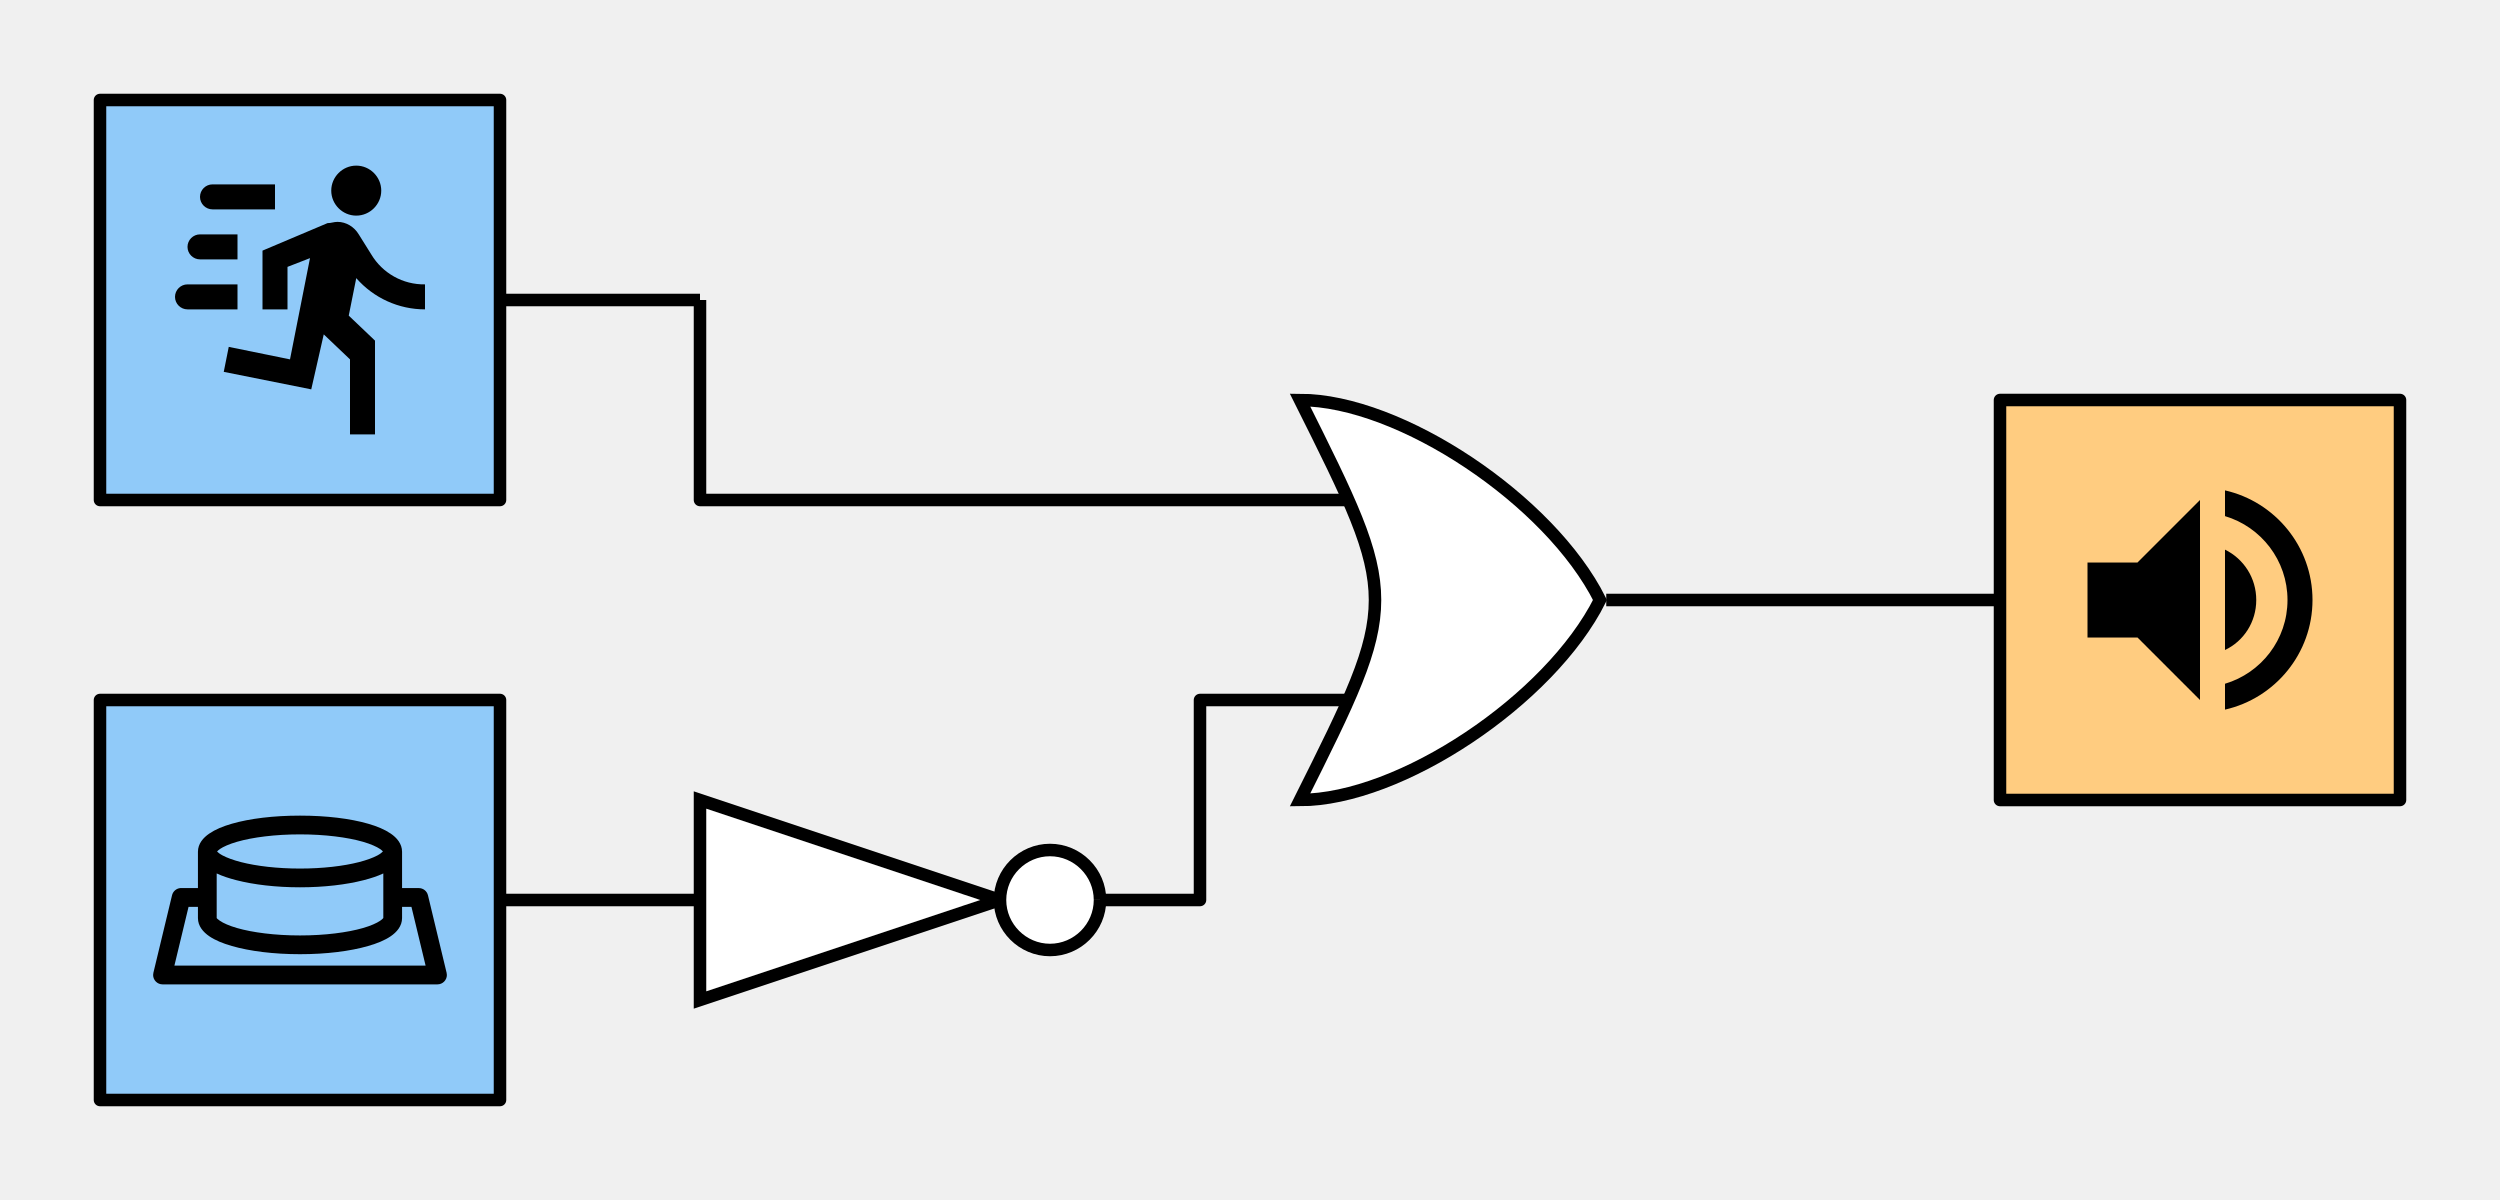
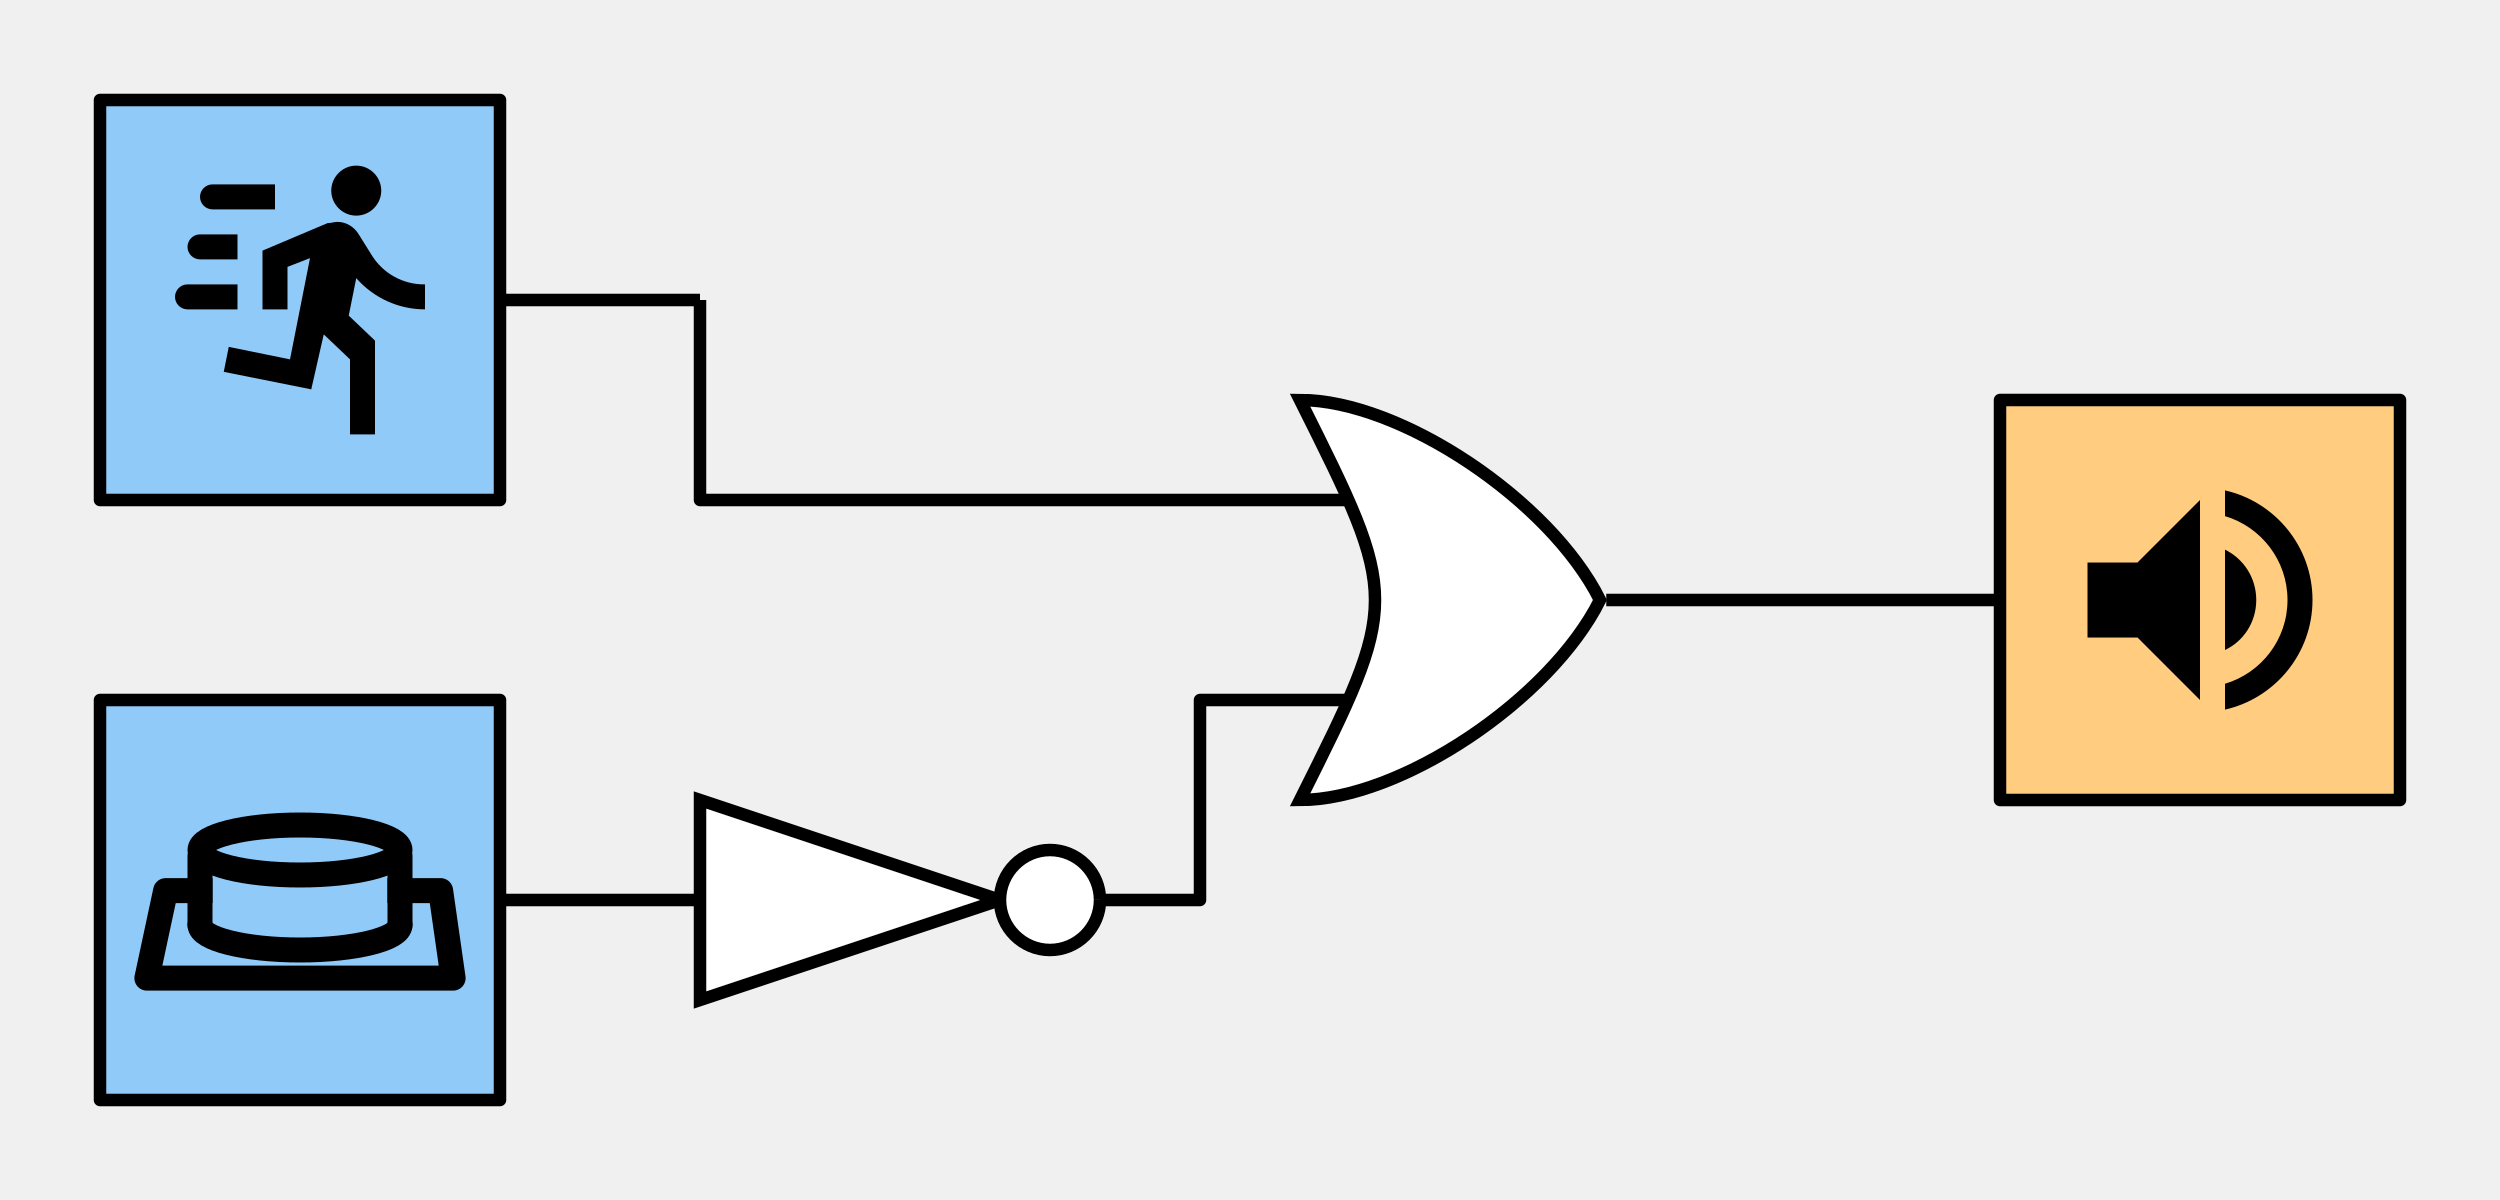
<svg xmlns="http://www.w3.org/2000/svg" width="400px" height="192px" version="1.1" xml:space="preserve" style="fill-rule:evenodd;clip-rule:evenodd;stroke-linejoin:round;stroke-miterlimit:1.5;">
  <path d="M112,48L112,80L216,80" style="fill:none;stroke:black;stroke-width:2px;" />
  <path d="M176,144L192,144L192,112L216,112" style="fill:none;stroke:black;stroke-width:2px;" />
  <path d="M257,96L320,96" style="fill:none;stroke:black;stroke-width:2px;" />
  <path d="M80,144L112,144" style="fill:none;stroke:black;stroke-width:2px;stroke-linecap:round;" />
  <path d="M80,48L112,48" style="fill:none;stroke:black;stroke-width:2px;" />
+   <path id="OR" d="M208,64C224,64 248,80 256,96C248,112 224,128 208,128C224,96 224,96 208,64Z" style="fill:white;fill-rule:nonzero;stroke:black;stroke-width:2px;stroke-linejoin:miter;stroke-miterlimit:10;" />
+   <g id="Inverter">
+     <path d="M112,128L160,144L112,160L112,128Z" style="fill:white;fill-rule:nonzero;stroke:black;stroke-width:2px;stroke-linecap:square;stroke-linejoin:miter;stroke-miterlimit:10;" />
+     <path d="M176,144C176,148.389 172.389,152 168,152C163.611,152 160,148.389 160,144C160,139.611 163.611,136 168,136C172.386,136 175.996,139.606 176,143.992" style="fill:white;fill-rule:nonzero;stroke:black;stroke-width:2px;stroke-linejoin:miter;stroke-miterlimit:10;" />
+   </g>
  <g id="Lautsprecher">
    <rect x="320" y="64" width="64" height="64" style="fill:rgb(255,204,128);stroke:black;stroke-width:2px;stroke-linecap:round;" />
    <path d="M356,78.46L356,82.58C361.78,84.3 366,89.66 366,96C366,102.34 361.78,107.68 356,109.4L356,113.54C364,111.72 370,104.56 370,96C370,87.44 364,80.28 356,78.46M361,96C361,92.46 359,89.42 356,87.94L356,104C359,102.58 361,99.52 361,96M334,90L334,102L342,102L352,112L352,80L342,90L334,90Z" style="fill-rule:nonzero;" />
  </g>
  <g id="Taster">
    <rect x="16" y="112" width="64" height="64" style="fill:rgb(144,202,249);stroke:black;stroke-width:2px;stroke-linecap:round;" />
-     <path d="M48,130.5C43.776,130.5 39.969,130.966 37.092,131.797C35.654,132.212 34.442,132.718 33.482,133.375C32.523,134.032 31.67,134.991 31.67,136.281L31.67,142.094L28.997,142.094C28.945,142.091 28.893,142.091 28.841,142.094C28.207,142.156 27.678,142.615 27.528,143.234L24.544,155.641C24.515,155.758 24.5,155.879 24.5,156C24.5,156.822 25.175,157.498 25.997,157.5L70.003,157.5C70.825,157.498 71.5,156.822 71.5,156C71.5,155.879 71.485,155.758 71.456,155.641L68.472,143.234C68.306,142.562 67.695,142.088 67.003,142.094L64.33,142.094L64.33,136.281C64.33,134.991 63.477,134.032 62.518,133.375C61.558,132.718 60.346,132.212 58.908,131.797C56.031,130.966 52.224,130.5 48,130.5ZM48,133.5C51.992,133.5 55.595,133.97 58.08,134.687C59.322,135.046 60.277,135.476 60.814,135.844C61.076,136.023 61.204,136.157 61.267,136.234C61.116,136.389 60.839,136.63 60.377,136.875C59.684,137.243 58.67,137.621 57.439,137.937C54.976,138.571 51.641,138.969 48,138.969C44.359,138.969 41.024,138.571 38.561,137.937C37.33,137.621 36.316,137.243 35.623,136.875C35.169,136.634 34.886,136.405 34.733,136.25C34.794,136.174 34.917,136.028 35.186,135.844C35.723,135.476 36.678,135.046 37.92,134.687C40.405,133.97 44.008,133.5 48,133.5ZM34.67,139.75C35.573,140.177 36.621,140.522 37.811,140.828C40.598,141.545 44.138,141.969 48,141.969C51.862,141.969 55.402,141.545 58.189,140.828C59.379,140.522 60.427,140.177 61.33,139.75L61.33,146.875C61.311,146.897 61.217,147.052 60.814,147.328C60.277,147.696 59.322,148.126 58.08,148.484C55.595,149.202 51.992,149.672 48,149.672C44.008,149.672 40.405,149.202 37.92,148.484C36.678,148.126 35.723,147.696 35.186,147.328C34.799,147.064 34.694,146.923 34.67,146.891L34.67,139.75ZM30.169,145.094L31.67,145.094L31.67,146.891C31.67,148.181 32.523,149.14 33.482,149.797C34.442,150.454 35.654,150.944 37.092,151.359C39.969,152.19 43.776,152.672 48,152.672C52.224,152.672 56.031,152.19 58.908,151.359C60.346,150.944 61.558,150.454 62.518,149.797C63.477,149.14 64.33,148.181 64.33,146.891L64.33,145.094L65.831,145.094L68.097,154.5L27.903,154.5L30.169,145.094Z" style="fill-rule:nonzero;" />
+     <g>
+       <path d="M64,142.5L70.5,142.5L72.5,156.5L23.5,156.5L26.5,142.5L32,142.5" style="fill:none;stroke:black;stroke-width:4px;stroke-linecap:square;" />
+       <path d="M64,148C64,150.208 56.831,152 48,152C39.169,152 32,150.208 32,148" style="fill:none;stroke:black;stroke-width:4px;stroke-linecap:round;" />
+       <path d="M32,148L32,137" style="fill:none;stroke:black;stroke-width:4px;stroke-linecap:round;" />
+       <path d="M64,148L64,137" style="fill:none;stroke:black;stroke-width:4px;stroke-linecap:round;" />
+       <ellipse cx="48" cy="136" rx="16" ry="4" style="fill:none;stroke:black;stroke-width:4px;stroke-linecap:round;" />
+     </g>
  </g>
-   <path id="OR" d="M208,64C224,64 248,80 256,96C248,112 224,128 208,128C224,96 224,96 208,64Z" style="fill:white;fill-rule:nonzero;stroke:black;stroke-width:2px;stroke-linejoin:miter;stroke-miterlimit:10;" />
  <g id="Bewegungssensor">
    <rect x="16" y="16" width="64" height="64" style="fill:rgb(144,202,249);stroke:black;stroke-width:2px;stroke-linecap:round;" />
    <path d="M57,34.5C59.194,34.5 61,32.694 61,30.5C61,28.306 59.194,26.5 57,26.5C54.806,26.5 53,28.306 53,30.5C53,32.694 54.806,34.5 57,34.5M49.8,62.3L51.8,53.5L56,57.5L56,69.5L60,69.5L60,54.5L55.8,50.5L57,44.5C59.78,47.68 63.78,49.5 68,49.5L68,45.5C64.48,45.56 61.2,43.72 59.4,40.7L57.4,37.5C56.68,36.3 55.4,35.5 54,35.5C53.4,35.5 53,35.7 52.4,35.7L42,40.1L42,49.5L46,49.5L46,42.7L49.6,41.3L46.4,57.5L36.6,55.5L35.8,59.5L49.8,62.3M32,41.5C30.903,41.5 30,40.597 30,39.5C30,38.403 30.903,37.5 32,37.5L38,37.5L38,41.5L32,41.5M34,33.5C32.903,33.5 32,32.597 32,31.5C32,30.403 32.903,29.5 34,29.5L44,29.5L44,33.5L34,33.5M30,49.5C28.903,49.5 28,48.597 28,47.5C28,46.403 28.903,45.5 30,45.5L38,45.5L38,49.5L30,49.5Z" style="fill-rule:nonzero;" />
  </g>
-   <g id="Inverter">
-     <path d="M112,128L160,144L112,160L112,128Z" style="fill:white;fill-rule:nonzero;stroke:black;stroke-width:2px;stroke-linecap:square;stroke-linejoin:miter;stroke-miterlimit:10;" />
-     <path d="M176,144C176,148.389 172.389,152 168,152C163.611,152 160,148.389 160,144C160,139.611 163.611,136 168,136C172.386,136 175.996,139.606 176,143.992" style="fill:white;fill-rule:nonzero;stroke:black;stroke-width:2px;stroke-linejoin:miter;stroke-miterlimit:10;" />
-   </g>
</svg>
